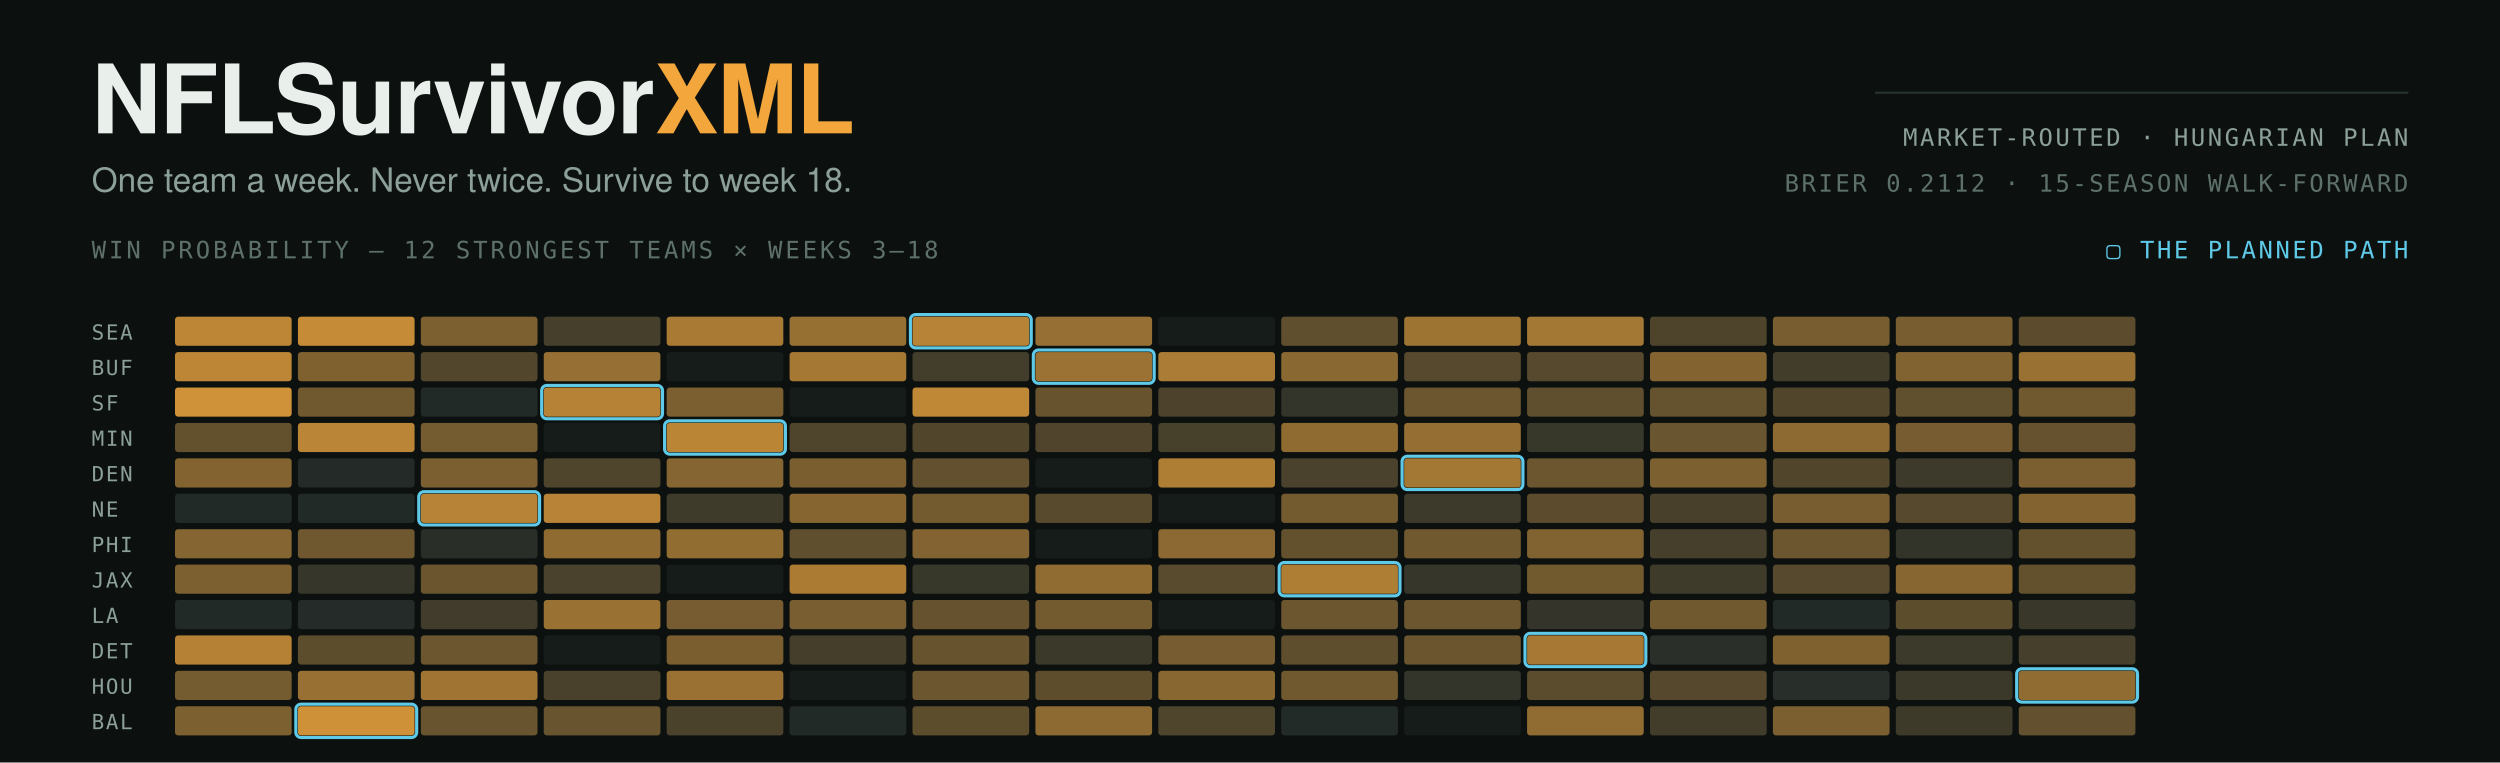
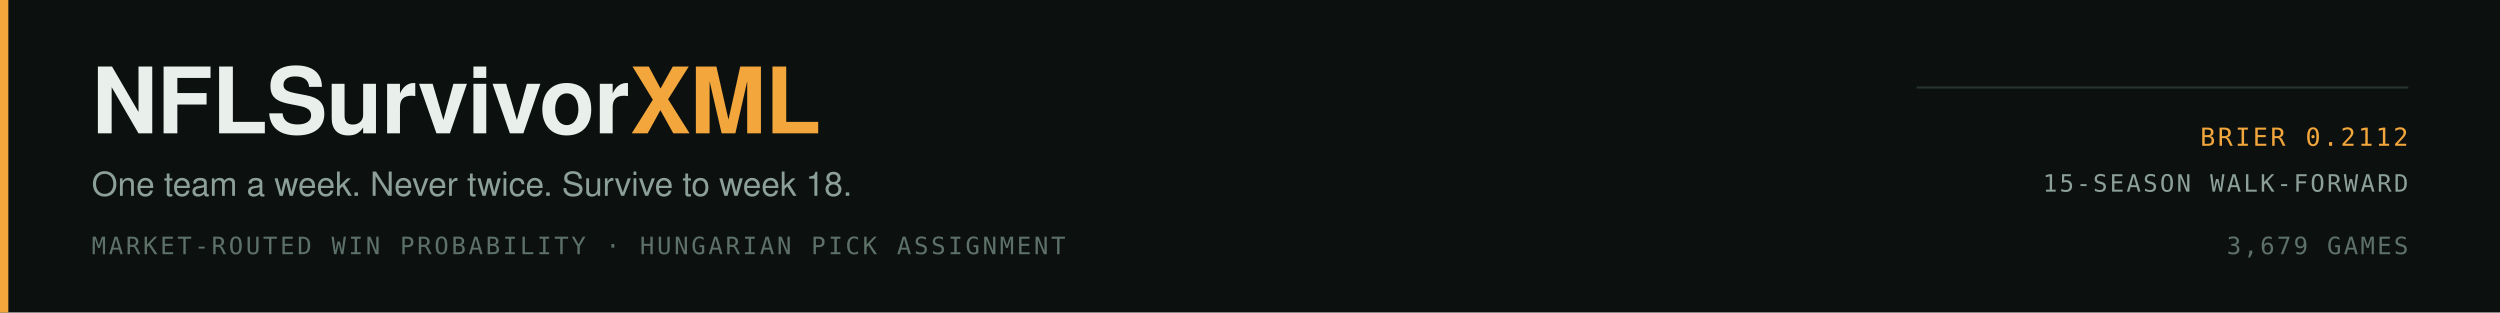
- <svg xmlns="http://www.w3.org/2000/svg" width="1200" height="366" viewBox="0 0 1200 366" role="img" aria-label="NFLSurvivorXML — win probability board for every remaining NFL game">
-   <rect width="1200" height="366" fill="#0C1110" />
-   <text x="44" y="64" font-family="Helvetica Neue, Helvetica, Arial, sans-serif" font-size="46" font-weight="700" letter-spacing="-0.5" fill="#E9EFEB">NFLSurvivor<tspan fill="#F2A63B">XML</tspan>
+ <svg xmlns="http://www.w3.org/2000/svg" width="1200" height="150" viewBox="0 0 1200 150" role="img" aria-label="NFLSurvivorXML — one team a week, never twice, survive to week 18">
+   <rect width="1200" height="150" fill="#0C1110" />
+   <rect x="0" y="0" width="4" height="150" fill="#F2A63B" />
+   <text x="44" y="64" font-family="Helvetica Neue, Helvetica, Arial, sans-serif" font-size="44" font-weight="700" letter-spacing="-0.5" fill="#E9EFEB">NFLSurvivor<tspan fill="#F2A63B">XML</tspan>
  </text>
-   <text x="44" y="92" font-family="Helvetica Neue, Helvetica, Arial, sans-serif" font-size="16" fill="#8CA099">One team a week. Never twice. Survive to week 18.</text>
-   <text x="44" y="124" font-family="SFMono-Regular, Menlo, Consolas, monospace" font-size="11.5" letter-spacing="1.4" fill="#5E7169">WIN PROBABILITY — 12 STRONGEST TEAMS × WEEKS 3–18</text>
-   <rect x="900" y="44" width="256" height="1" fill="#26332F" />
-   <text x="1156" y="70" text-anchor="end" font-family="SFMono-Regular, Menlo, Consolas, monospace" font-size="11.5" letter-spacing="1.2" fill="#8CA099">MARKET-ROUTED · HUNGARIAN PLAN</text>
-   <text x="1156" y="92" text-anchor="end" font-family="SFMono-Regular, Menlo, Consolas, monospace" font-size="11.5" letter-spacing="1.2" fill="#5E7169">BRIER 0.2112 · 15-SEASON WALK-FORWARD</text>
-   <text x="1156" y="124" text-anchor="end" font-family="SFMono-Regular, Menlo, Consolas, monospace" font-size="11.5" letter-spacing="1.2" fill="#5FC9E8">▢ THE PLANNED PATH</text>
-   <text x="44" y="163" font-family="SFMono-Regular, Menlo, Consolas, monospace" font-size="10" letter-spacing="0.8" fill="#8CA099">SEA</text>
-   <rect x="84" y="152" width="56" height="14" rx="1.5" fill="#BC8636" />
-   <rect x="143" y="152" width="56" height="14" rx="1.5" fill="#C58B37" />
-   <rect x="202" y="152" width="56" height="14" rx="1.5" fill="#7C6030" />
-   <rect x="261" y="152" width="56" height="14" rx="1.5" fill="#453F2B" />
-   <rect x="320" y="152" width="56" height="14" rx="1.5" fill="#A87A34" />
-   <rect x="379" y="152" width="56" height="14" rx="1.5" fill="#966F33" />
-   <rect x="438" y="152" width="56" height="14" rx="1.5" fill="#B78336" />
-   <rect x="437" y="151" width="58" height="16" rx="2.5" fill="none" stroke="#5FC9E8" stroke-width="1.5" />
-   <rect x="497" y="152" width="56" height="14" rx="1.5" fill="#956F33" />
-   <rect x="556" y="152" width="56" height="14" rx="1.5" fill="#151C1A" />
-   <rect x="615" y="152" width="56" height="14" rx="1.5" fill="#604F2E" />
-   <rect x="674" y="152" width="56" height="14" rx="1.5" fill="#9E7433" />
-   <rect x="733" y="152" width="56" height="14" rx="1.5" fill="#A37734" />
-   <rect x="792" y="152" width="56" height="14" rx="1.5" fill="#4E442C" />
-   <rect x="851" y="152" width="56" height="14" rx="1.5" fill="#785D30" />
-   <rect x="910" y="152" width="56" height="14" rx="1.5" fill="#775D30" />
-   <rect x="969" y="152" width="56" height="14" rx="1.5" fill="#5C4C2D" />
-   <text x="44" y="180" font-family="SFMono-Regular, Menlo, Consolas, monospace" font-size="10" letter-spacing="0.8" fill="#8CA099">BUF</text>
-   <rect x="84" y="169" width="56" height="14" rx="1.5" fill="#BC8636" />
-   <rect x="143" y="169" width="56" height="14" rx="1.5" fill="#7F6130" />
-   <rect x="202" y="169" width="56" height="14" rx="1.5" fill="#52472C" />
-   <rect x="261" y="169" width="56" height="14" rx="1.5" fill="#956F33" />
-   <rect x="320" y="169" width="56" height="14" rx="1.5" fill="#151C1A" />
-   <rect x="379" y="169" width="56" height="14" rx="1.5" fill="#A57834" />
-   <rect x="438" y="169" width="56" height="14" rx="1.5" fill="#433D2B" />
-   <rect x="497" y="169" width="56" height="14" rx="1.5" fill="#9B7233" />
-   <rect x="496" y="168" width="58" height="16" rx="2.5" fill="none" stroke="#5FC9E8" stroke-width="1.5" />
-   <rect x="556" y="169" width="56" height="14" rx="1.5" fill="#AB7C35" />
-   <rect x="615" y="169" width="56" height="14" rx="1.5" fill="#8A6831" />
-   <rect x="674" y="169" width="56" height="14" rx="1.5" fill="#56492D" />
-   <rect x="733" y="169" width="56" height="14" rx="1.5" fill="#56492D" />
-   <rect x="792" y="169" width="56" height="14" rx="1.5" fill="#836431" />
-   <rect x="851" y="169" width="56" height="14" rx="1.5" fill="#423D2B" />
-   <rect x="910" y="169" width="56" height="14" rx="1.5" fill="#816231" />
-   <rect x="969" y="169" width="56" height="14" rx="1.5" fill="#987133" />
-   <text x="44" y="197" font-family="SFMono-Regular, Menlo, Consolas, monospace" font-size="10" letter-spacing="0.8" fill="#8CA099">SF</text>
-   <rect x="84" y="186" width="56" height="14" rx="1.5" fill="#D09238" />
-   <rect x="143" y="186" width="56" height="14" rx="1.5" fill="#71592F" />
-   <rect x="202" y="186" width="56" height="14" rx="1.5" fill="#222A28" />
-   <rect x="261" y="186" width="56" height="14" rx="1.5" fill="#B68235" />
-   <rect x="260" y="185" width="58" height="16" rx="2.5" fill="none" stroke="#5FC9E8" stroke-width="1.5" />
-   <rect x="320" y="186" width="56" height="14" rx="1.5" fill="#7B5F30" />
-   <rect x="379" y="186" width="56" height="14" rx="1.5" fill="#151C1A" />
-   <rect x="438" y="186" width="56" height="14" rx="1.5" fill="#BF8836" />
-   <rect x="497" y="186" width="56" height="14" rx="1.5" fill="#67532E" />
-   <rect x="556" y="186" width="56" height="14" rx="1.5" fill="#4D432C" />
-   <rect x="615" y="186" width="56" height="14" rx="1.5" fill="#33342A" />
-   <rect x="674" y="186" width="56" height="14" rx="1.5" fill="#6B562F" />
-   <rect x="733" y="186" width="56" height="14" rx="1.5" fill="#604F2E" />
-   <rect x="792" y="186" width="56" height="14" rx="1.5" fill="#65522E" />
-   <rect x="851" y="186" width="56" height="14" rx="1.5" fill="#51462C" />
-   <rect x="910" y="186" width="56" height="14" rx="1.5" fill="#61502E" />
-   <rect x="969" y="186" width="56" height="14" rx="1.5" fill="#71592F" />
-   <text x="44" y="214" font-family="SFMono-Regular, Menlo, Consolas, monospace" font-size="10" letter-spacing="0.8" fill="#8CA099">MIN</text>
-   <rect x="84" y="203" width="56" height="14" rx="1.5" fill="#63512E" />
-   <rect x="143" y="203" width="56" height="14" rx="1.5" fill="#BA8536" />
-   <rect x="202" y="203" width="56" height="14" rx="1.5" fill="#755C30" />
-   <rect x="261" y="203" width="56" height="14" rx="1.5" fill="#151C1A" />
-   <rect x="320" y="203" width="56" height="14" rx="1.5" fill="#BB8536" />
-   <rect x="319" y="202" width="58" height="16" rx="2.5" fill="none" stroke="#5FC9E8" stroke-width="1.5" />
-   <rect x="379" y="203" width="56" height="14" rx="1.5" fill="#4F452C" />
-   <rect x="438" y="203" width="56" height="14" rx="1.5" fill="#51462C" />
-   <rect x="497" y="203" width="56" height="14" rx="1.5" fill="#50452C" />
-   <rect x="556" y="203" width="56" height="14" rx="1.5" fill="#47402B" />
-   <rect x="615" y="203" width="56" height="14" rx="1.5" fill="#8F6B32" />
-   <rect x="674" y="203" width="56" height="14" rx="1.5" fill="#946E32" />
-   <rect x="733" y="203" width="56" height="14" rx="1.5" fill="#37372A" />
-   <rect x="792" y="203" width="56" height="14" rx="1.5" fill="#69552F" />
-   <rect x="851" y="203" width="56" height="14" rx="1.5" fill="#8D6A32" />
-   <rect x="910" y="203" width="56" height="14" rx="1.5" fill="#765C30" />
-   <rect x="969" y="203" width="56" height="14" rx="1.5" fill="#66522E" />
-   <text x="44" y="231" font-family="SFMono-Regular, Menlo, Consolas, monospace" font-size="10" letter-spacing="0.8" fill="#8CA099">DEN</text>
-   <rect x="84" y="220" width="56" height="14" rx="1.5" fill="#836431" />
-   <rect x="143" y="220" width="56" height="14" rx="1.5" fill="#232A28" />
-   <rect x="202" y="220" width="56" height="14" rx="1.5" fill="#7B5F30" />
-   <rect x="261" y="220" width="56" height="14" rx="1.5" fill="#4F452C" />
-   <rect x="320" y="220" width="56" height="14" rx="1.5" fill="#856531" />
-   <rect x="379" y="220" width="56" height="14" rx="1.5" fill="#7A5E30" />
-   <rect x="438" y="220" width="56" height="14" rx="1.5" fill="#62502E" />
-   <rect x="497" y="220" width="56" height="14" rx="1.5" fill="#151C1A" />
-   <rect x="556" y="220" width="56" height="14" rx="1.5" fill="#AF7E35" />
-   <rect x="615" y="220" width="56" height="14" rx="1.5" fill="#4A422C" />
-   <rect x="674" y="220" width="56" height="14" rx="1.5" fill="#A37734" />
-   <rect x="673" y="219" width="58" height="16" rx="2.5" fill="none" stroke="#5FC9E8" stroke-width="1.5" />
-   <rect x="733" y="220" width="56" height="14" rx="1.5" fill="#6C562F" />
-   <rect x="792" y="220" width="56" height="14" rx="1.5" fill="#7C6030" />
-   <rect x="851" y="220" width="56" height="14" rx="1.5" fill="#51462C" />
-   <rect x="910" y="220" width="56" height="14" rx="1.5" fill="#3D3A2B" />
-   <rect x="969" y="220" width="56" height="14" rx="1.5" fill="#7B5F30" />
-   <text x="44" y="248" font-family="SFMono-Regular, Menlo, Consolas, monospace" font-size="10" letter-spacing="0.8" fill="#8CA099">NE</text>
-   <rect x="84" y="237" width="56" height="14" rx="1.5" fill="#222A28" />
-   <rect x="143" y="237" width="56" height="14" rx="1.5" fill="#222A28" />
-   <rect x="202" y="237" width="56" height="14" rx="1.5" fill="#B78336" />
-   <rect x="201" y="236" width="58" height="16" rx="2.5" fill="none" stroke="#5FC9E8" stroke-width="1.5" />
-   <rect x="261" y="237" width="56" height="14" rx="1.5" fill="#B88336" />
-   <rect x="320" y="237" width="56" height="14" rx="1.5" fill="#3F3B2B" />
-   <rect x="379" y="237" width="56" height="14" rx="1.5" fill="#866531" />
-   <rect x="438" y="237" width="56" height="14" rx="1.5" fill="#745B2F" />
-   <rect x="497" y="237" width="56" height="14" rx="1.5" fill="#584A2D" />
-   <rect x="556" y="237" width="56" height="14" rx="1.5" fill="#151C1A" />
-   <rect x="615" y="237" width="56" height="14" rx="1.5" fill="#735A2F" />
-   <rect x="674" y="237" width="56" height="14" rx="1.5" fill="#3E3A2B" />
-   <rect x="733" y="237" width="56" height="14" rx="1.5" fill="#5C4C2D" />
-   <rect x="792" y="237" width="56" height="14" rx="1.5" fill="#48402B" />
-   <rect x="851" y="237" width="56" height="14" rx="1.5" fill="#785D30" />
-   <rect x="910" y="237" width="56" height="14" rx="1.5" fill="#56492D" />
-   <rect x="969" y="237" width="56" height="14" rx="1.5" fill="#836431" />
-   <text x="44" y="265" font-family="SFMono-Regular, Menlo, Consolas, monospace" font-size="10" letter-spacing="0.8" fill="#8CA099">PHI</text>
-   <rect x="84" y="254" width="56" height="14" rx="1.5" fill="#856531" />
-   <rect x="143" y="254" width="56" height="14" rx="1.5" fill="#6F582F" />
-   <rect x="202" y="254" width="56" height="14" rx="1.5" fill="#292E29" />
-   <rect x="261" y="254" width="56" height="14" rx="1.5" fill="#8F6B32" />
-   <rect x="320" y="254" width="56" height="14" rx="1.5" fill="#926D32" />
-   <rect x="379" y="254" width="56" height="14" rx="1.5" fill="#604F2E" />
-   <rect x="438" y="254" width="56" height="14" rx="1.5" fill="#826331" />
-   <rect x="497" y="254" width="56" height="14" rx="1.5" fill="#151C1A" />
-   <rect x="556" y="254" width="56" height="14" rx="1.5" fill="#8C6932" />
-   <rect x="615" y="254" width="56" height="14" rx="1.5" fill="#63512E" />
-   <rect x="674" y="254" width="56" height="14" rx="1.5" fill="#71592F" />
-   <rect x="733" y="254" width="56" height="14" rx="1.5" fill="#816331" />
-   <rect x="792" y="254" width="56" height="14" rx="1.5" fill="#463F2B" />
-   <rect x="851" y="254" width="56" height="14" rx="1.5" fill="#6B562F" />
-   <rect x="910" y="254" width="56" height="14" rx="1.5" fill="#323429" />
-   <rect x="969" y="254" width="56" height="14" rx="1.5" fill="#63512E" />
-   <text x="44" y="282" font-family="SFMono-Regular, Menlo, Consolas, monospace" font-size="10" letter-spacing="0.8" fill="#8CA099">JAX</text>
-   <rect x="84" y="271" width="56" height="14" rx="1.5" fill="#7D6030" />
-   <rect x="143" y="271" width="56" height="14" rx="1.5" fill="#37362A" />
-   <rect x="202" y="271" width="56" height="14" rx="1.5" fill="#6A552F" />
-   <rect x="261" y="271" width="56" height="14" rx="1.5" fill="#4A422C" />
-   <rect x="320" y="271" width="56" height="14" rx="1.5" fill="#151C1A" />
-   <rect x="379" y="271" width="56" height="14" rx="1.5" fill="#AB7B34" />
-   <rect x="438" y="271" width="56" height="14" rx="1.5" fill="#37372A" />
-   <rect x="497" y="271" width="56" height="14" rx="1.5" fill="#906C32" />
-   <rect x="556" y="271" width="56" height="14" rx="1.5" fill="#594B2D" />
-   <rect x="615" y="271" width="56" height="14" rx="1.5" fill="#AF7E35" />
-   <rect x="614" y="270" width="58" height="16" rx="2.5" fill="none" stroke="#5FC9E8" stroke-width="1.5" />
-   <rect x="674" y="271" width="56" height="14" rx="1.5" fill="#36362A" />
-   <rect x="733" y="271" width="56" height="14" rx="1.5" fill="#725A2F" />
-   <rect x="792" y="271" width="56" height="14" rx="1.5" fill="#3F3B2B" />
-   <rect x="851" y="271" width="56" height="14" rx="1.5" fill="#56492D" />
-   <rect x="910" y="271" width="56" height="14" rx="1.5" fill="#876631" />
-   <rect x="969" y="271" width="56" height="14" rx="1.5" fill="#63512E" />
-   <text x="44" y="299" font-family="SFMono-Regular, Menlo, Consolas, monospace" font-size="10" letter-spacing="0.8" fill="#8CA099">LA</text>
-   <rect x="84" y="288" width="56" height="14" rx="1.5" fill="#222A28" />
-   <rect x="143" y="288" width="56" height="14" rx="1.5" fill="#242B28" />
-   <rect x="202" y="288" width="56" height="14" rx="1.5" fill="#413C2B" />
-   <rect x="261" y="288" width="56" height="14" rx="1.5" fill="#997133" />
-   <rect x="320" y="288" width="56" height="14" rx="1.5" fill="#765C30" />
-   <rect x="379" y="288" width="56" height="14" rx="1.5" fill="#785E30" />
-   <rect x="438" y="288" width="56" height="14" rx="1.5" fill="#66522E" />
-   <rect x="497" y="288" width="56" height="14" rx="1.5" fill="#745B2F" />
-   <rect x="556" y="288" width="56" height="14" rx="1.5" fill="#151C1A" />
-   <rect x="615" y="288" width="56" height="14" rx="1.5" fill="#6C562F" />
-   <rect x="674" y="288" width="56" height="14" rx="1.5" fill="#6B562F" />
-   <rect x="733" y="288" width="56" height="14" rx="1.5" fill="#34342A" />
-   <rect x="792" y="288" width="56" height="14" rx="1.5" fill="#70592F" />
-   <rect x="851" y="288" width="56" height="14" rx="1.5" fill="#222A28" />
-   <rect x="910" y="288" width="56" height="14" rx="1.5" fill="#5C4D2D" />
-   <rect x="969" y="288" width="56" height="14" rx="1.5" fill="#38372A" />
-   <text x="44" y="316" font-family="SFMono-Regular, Menlo, Consolas, monospace" font-size="10" letter-spacing="0.8" fill="#8CA099">DET</text>
-   <rect x="84" y="305" width="56" height="14" rx="1.5" fill="#B48135" />
-   <rect x="143" y="305" width="56" height="14" rx="1.5" fill="#5C4D2D" />
-   <rect x="202" y="305" width="56" height="14" rx="1.5" fill="#6C562F" />
-   <rect x="261" y="305" width="56" height="14" rx="1.5" fill="#151C1A" />
-   <rect x="320" y="305" width="56" height="14" rx="1.5" fill="#7A5E30" />
-   <rect x="379" y="305" width="56" height="14" rx="1.5" fill="#443E2B" />
-   <rect x="438" y="305" width="56" height="14" rx="1.5" fill="#67532E" />
-   <rect x="497" y="305" width="56" height="14" rx="1.5" fill="#3B392A" />
-   <rect x="556" y="305" width="56" height="14" rx="1.5" fill="#765C30" />
-   <rect x="615" y="305" width="56" height="14" rx="1.5" fill="#5F4E2E" />
-   <rect x="674" y="305" width="56" height="14" rx="1.5" fill="#6B552F" />
-   <rect x="733" y="305" width="56" height="14" rx="1.5" fill="#A67834" />
-   <rect x="732" y="304" width="58" height="16" rx="2.5" fill="none" stroke="#5FC9E8" stroke-width="1.5" />
-   <rect x="792" y="305" width="56" height="14" rx="1.5" fill="#2A2F29" />
-   <rect x="851" y="305" width="56" height="14" rx="1.5" fill="#7F6130" />
-   <rect x="910" y="305" width="56" height="14" rx="1.5" fill="#3C3A2A" />
-   <rect x="969" y="305" width="56" height="14" rx="1.5" fill="#453F2B" />
-   <text x="44" y="333" font-family="SFMono-Regular, Menlo, Consolas, monospace" font-size="10" letter-spacing="0.8" fill="#8CA099">HOU</text>
-   <rect x="84" y="322" width="56" height="14" rx="1.5" fill="#755B30" />
-   <rect x="143" y="322" width="56" height="14" rx="1.5" fill="#987033" />
-   <rect x="202" y="322" width="56" height="14" rx="1.5" fill="#A07534" />
-   <rect x="261" y="322" width="56" height="14" rx="1.5" fill="#49412C" />
-   <rect x="320" y="322" width="56" height="14" rx="1.5" fill="#9A7133" />
-   <rect x="379" y="322" width="56" height="14" rx="1.5" fill="#151C1A" />
-   <rect x="438" y="322" width="56" height="14" rx="1.5" fill="#6B562F" />
-   <rect x="497" y="322" width="56" height="14" rx="1.5" fill="#5D4D2D" />
-   <rect x="556" y="322" width="56" height="14" rx="1.5" fill="#886731" />
-   <rect x="615" y="322" width="56" height="14" rx="1.5" fill="#70582F" />
-   <rect x="674" y="322" width="56" height="14" rx="1.5" fill="#33342A" />
-   <rect x="733" y="322" width="56" height="14" rx="1.5" fill="#5A4C2D" />
-   <rect x="792" y="322" width="56" height="14" rx="1.5" fill="#55482D" />
-   <rect x="851" y="322" width="56" height="14" rx="1.5" fill="#282E29" />
-   <rect x="910" y="322" width="56" height="14" rx="1.5" fill="#3B392A" />
-   <rect x="969" y="322" width="56" height="14" rx="1.5" fill="#916C32" />
-   <rect x="968" y="321" width="58" height="16" rx="2.5" fill="none" stroke="#5FC9E8" stroke-width="1.5" />
-   <text x="44" y="350" font-family="SFMono-Regular, Menlo, Consolas, monospace" font-size="10" letter-spacing="0.8" fill="#8CA099">BAL</text>
-   <rect x="84" y="339" width="56" height="14" rx="1.5" fill="#7D6030" />
-   <rect x="143" y="339" width="56" height="14" rx="1.5" fill="#CF9138" />
-   <rect x="142" y="338" width="58" height="16" rx="2.5" fill="none" stroke="#5FC9E8" stroke-width="1.5" />
-   <rect x="202" y="339" width="56" height="14" rx="1.5" fill="#68542E" />
-   <rect x="261" y="339" width="56" height="14" rx="1.5" fill="#68542E" />
-   <rect x="320" y="339" width="56" height="14" rx="1.5" fill="#4B422C" />
-   <rect x="379" y="339" width="56" height="14" rx="1.5" fill="#222A28" />
-   <rect x="438" y="339" width="56" height="14" rx="1.5" fill="#5C4D2D" />
-   <rect x="497" y="339" width="56" height="14" rx="1.5" fill="#8D6A32" />
-   <rect x="556" y="339" width="56" height="14" rx="1.5" fill="#4F452C" />
-   <rect x="615" y="339" width="56" height="14" rx="1.5" fill="#232B28" />
-   <rect x="674" y="339" width="56" height="14" rx="1.5" fill="#151C1A" />
-   <rect x="733" y="339" width="56" height="14" rx="1.5" fill="#916C32" />
-   <rect x="792" y="339" width="56" height="14" rx="1.5" fill="#423D2B" />
-   <rect x="851" y="339" width="56" height="14" rx="1.5" fill="#7B5F30" />
-   <rect x="910" y="339" width="56" height="14" rx="1.5" fill="#3D3A2A" />
-   <rect x="969" y="339" width="56" height="14" rx="1.5" fill="#62502E" />
+   <text x="44" y="94" font-family="Helvetica Neue, Helvetica, Arial, sans-serif" font-size="16" fill="#8CA099">One team a week. Never twice. Survive to week 18.</text>
+   <text x="44" y="122" font-family="SFMono-Regular, Menlo, Consolas, monospace" font-size="11.5" letter-spacing="1.3" fill="#5E7169">MARKET-ROUTED WIN PROBABILITY · HUNGARIAN PICK ASSIGNMENT</text>
+   <line x1="920" y1="42" x2="1156" y2="42" stroke="#26332F" stroke-width="1" />
+   <text x="1156" y="70" text-anchor="end" font-family="SFMono-Regular, Menlo, Consolas, monospace" font-size="12" letter-spacing="1.2" fill="#F2A63B">BRIER 0.2112</text>
+   <text x="1156" y="92" text-anchor="end" font-family="SFMono-Regular, Menlo, Consolas, monospace" font-size="11.5" letter-spacing="1.1" fill="#8CA099">15-SEASON WALK-FORWARD</text>
+   <text x="1156" y="122" text-anchor="end" font-family="SFMono-Regular, Menlo, Consolas, monospace" font-size="11.5" letter-spacing="1.1" fill="#5E7169">3,679 GAMES</text>
</svg>
